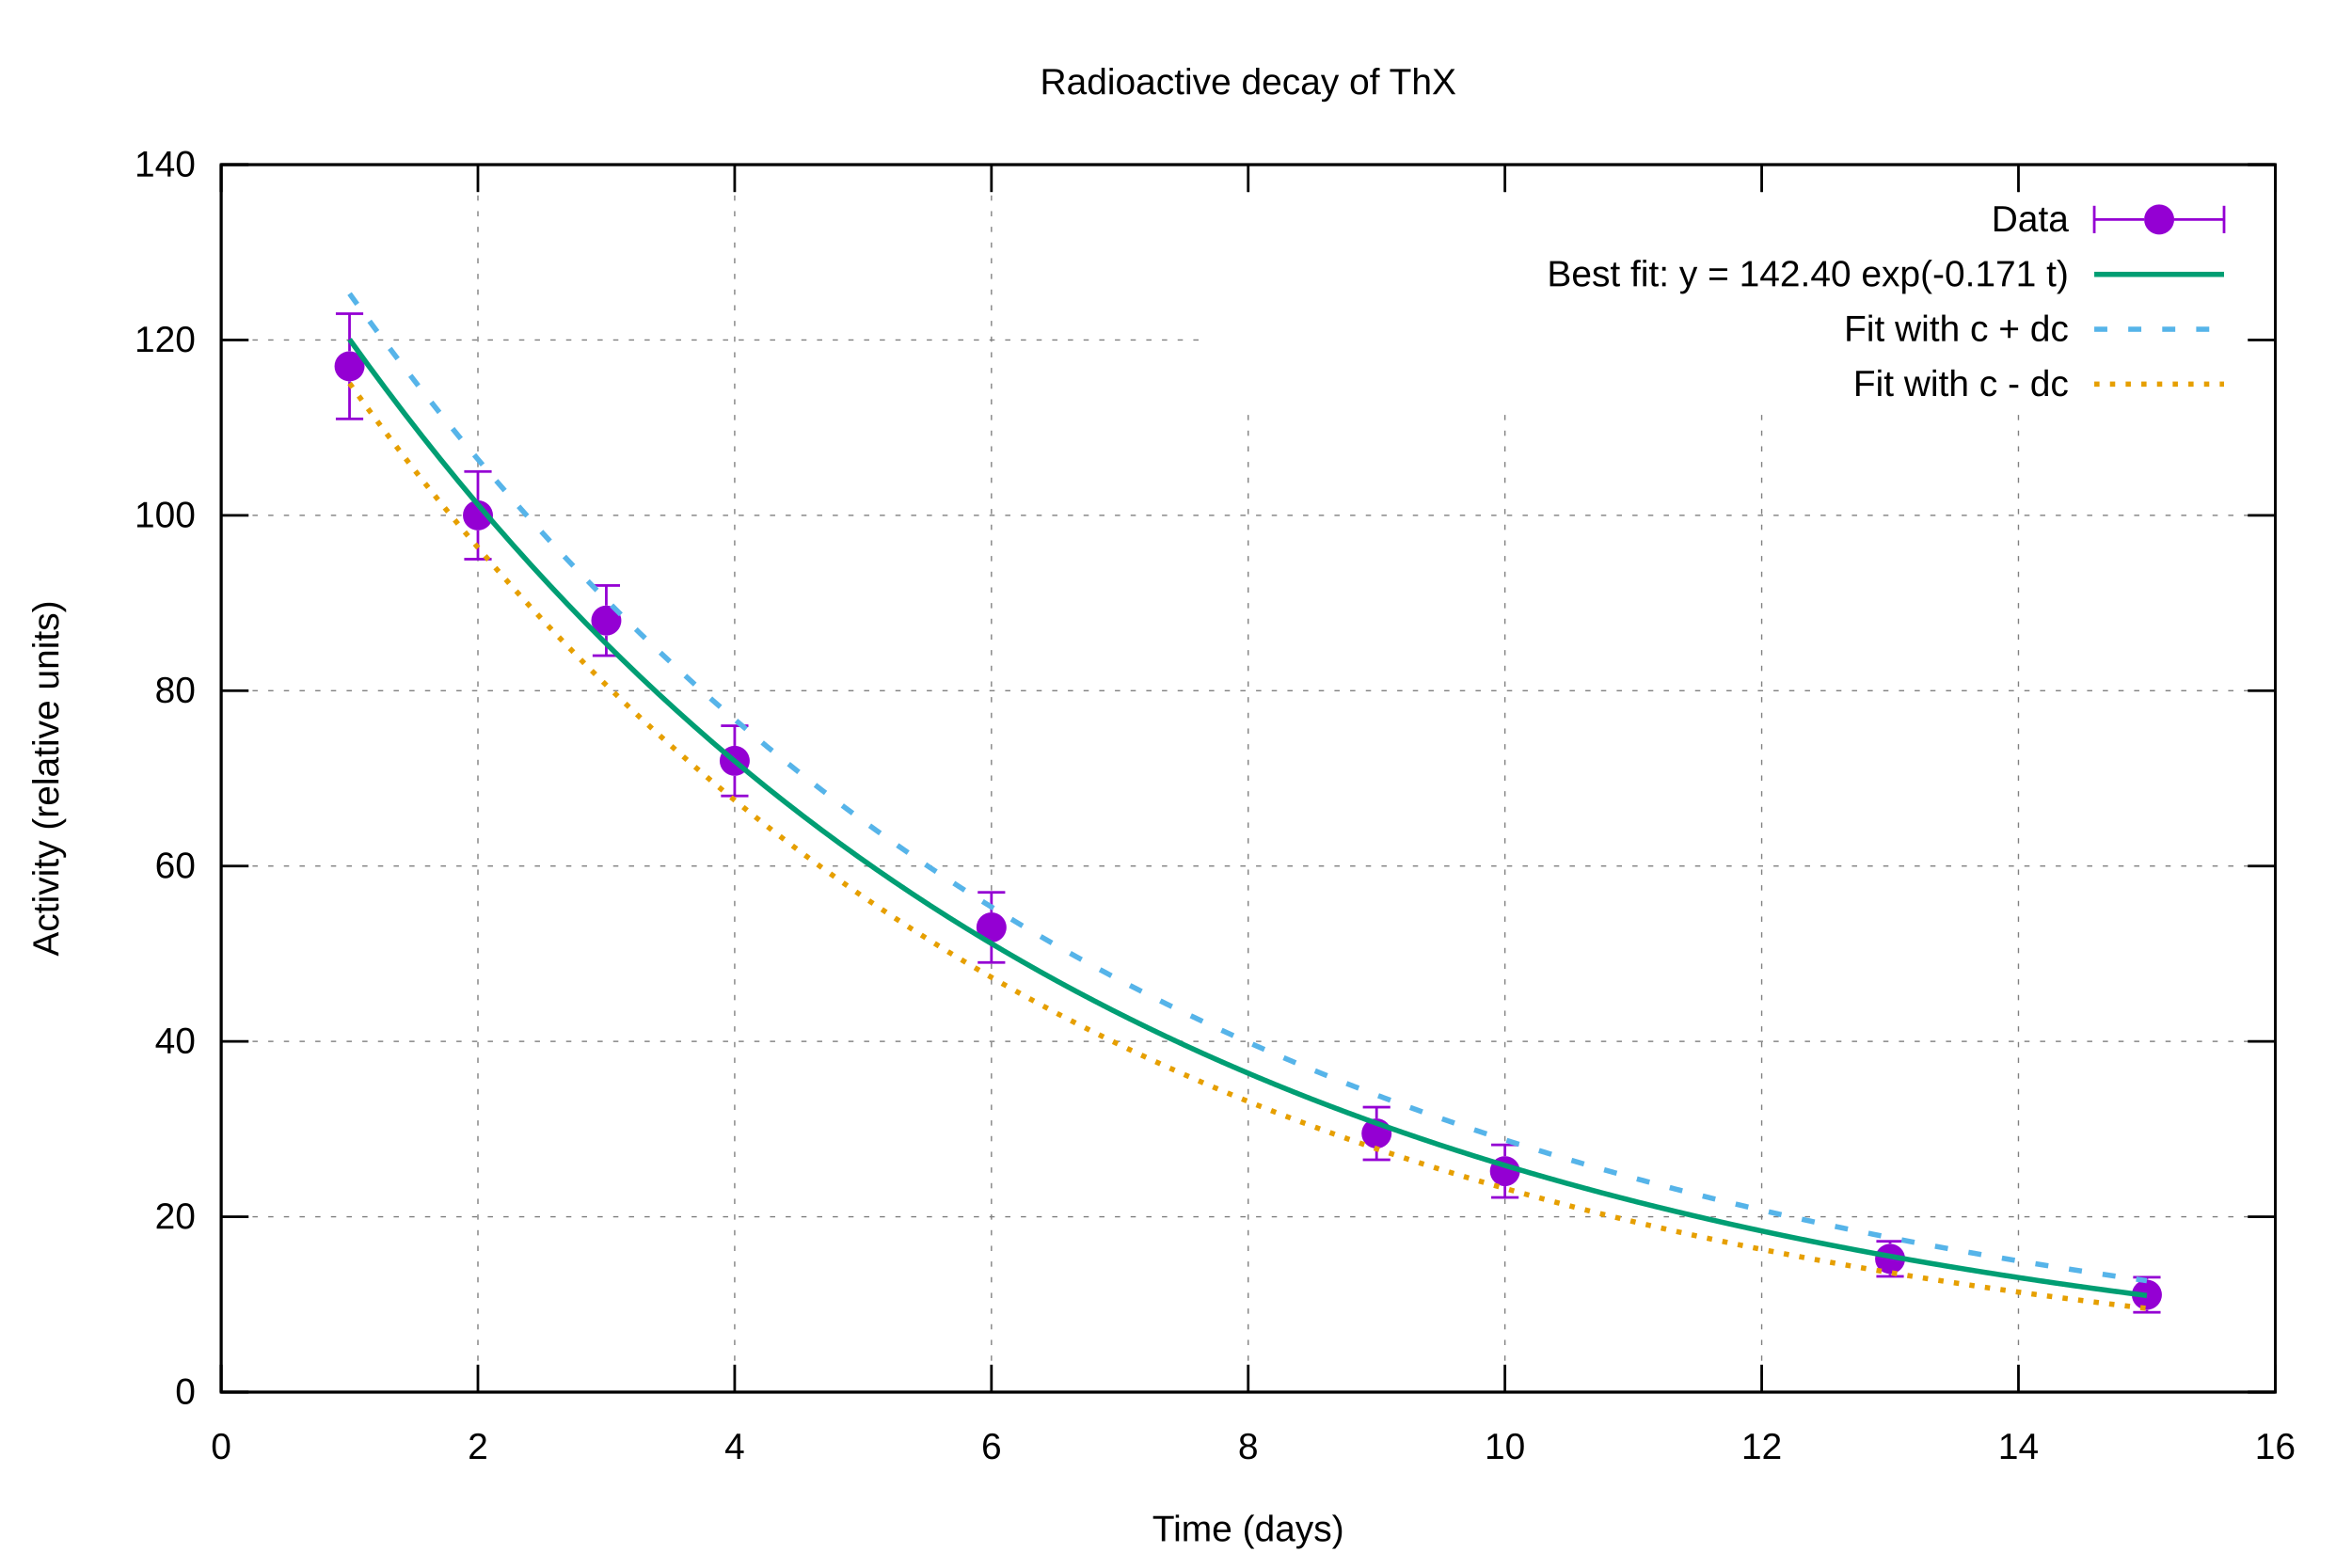
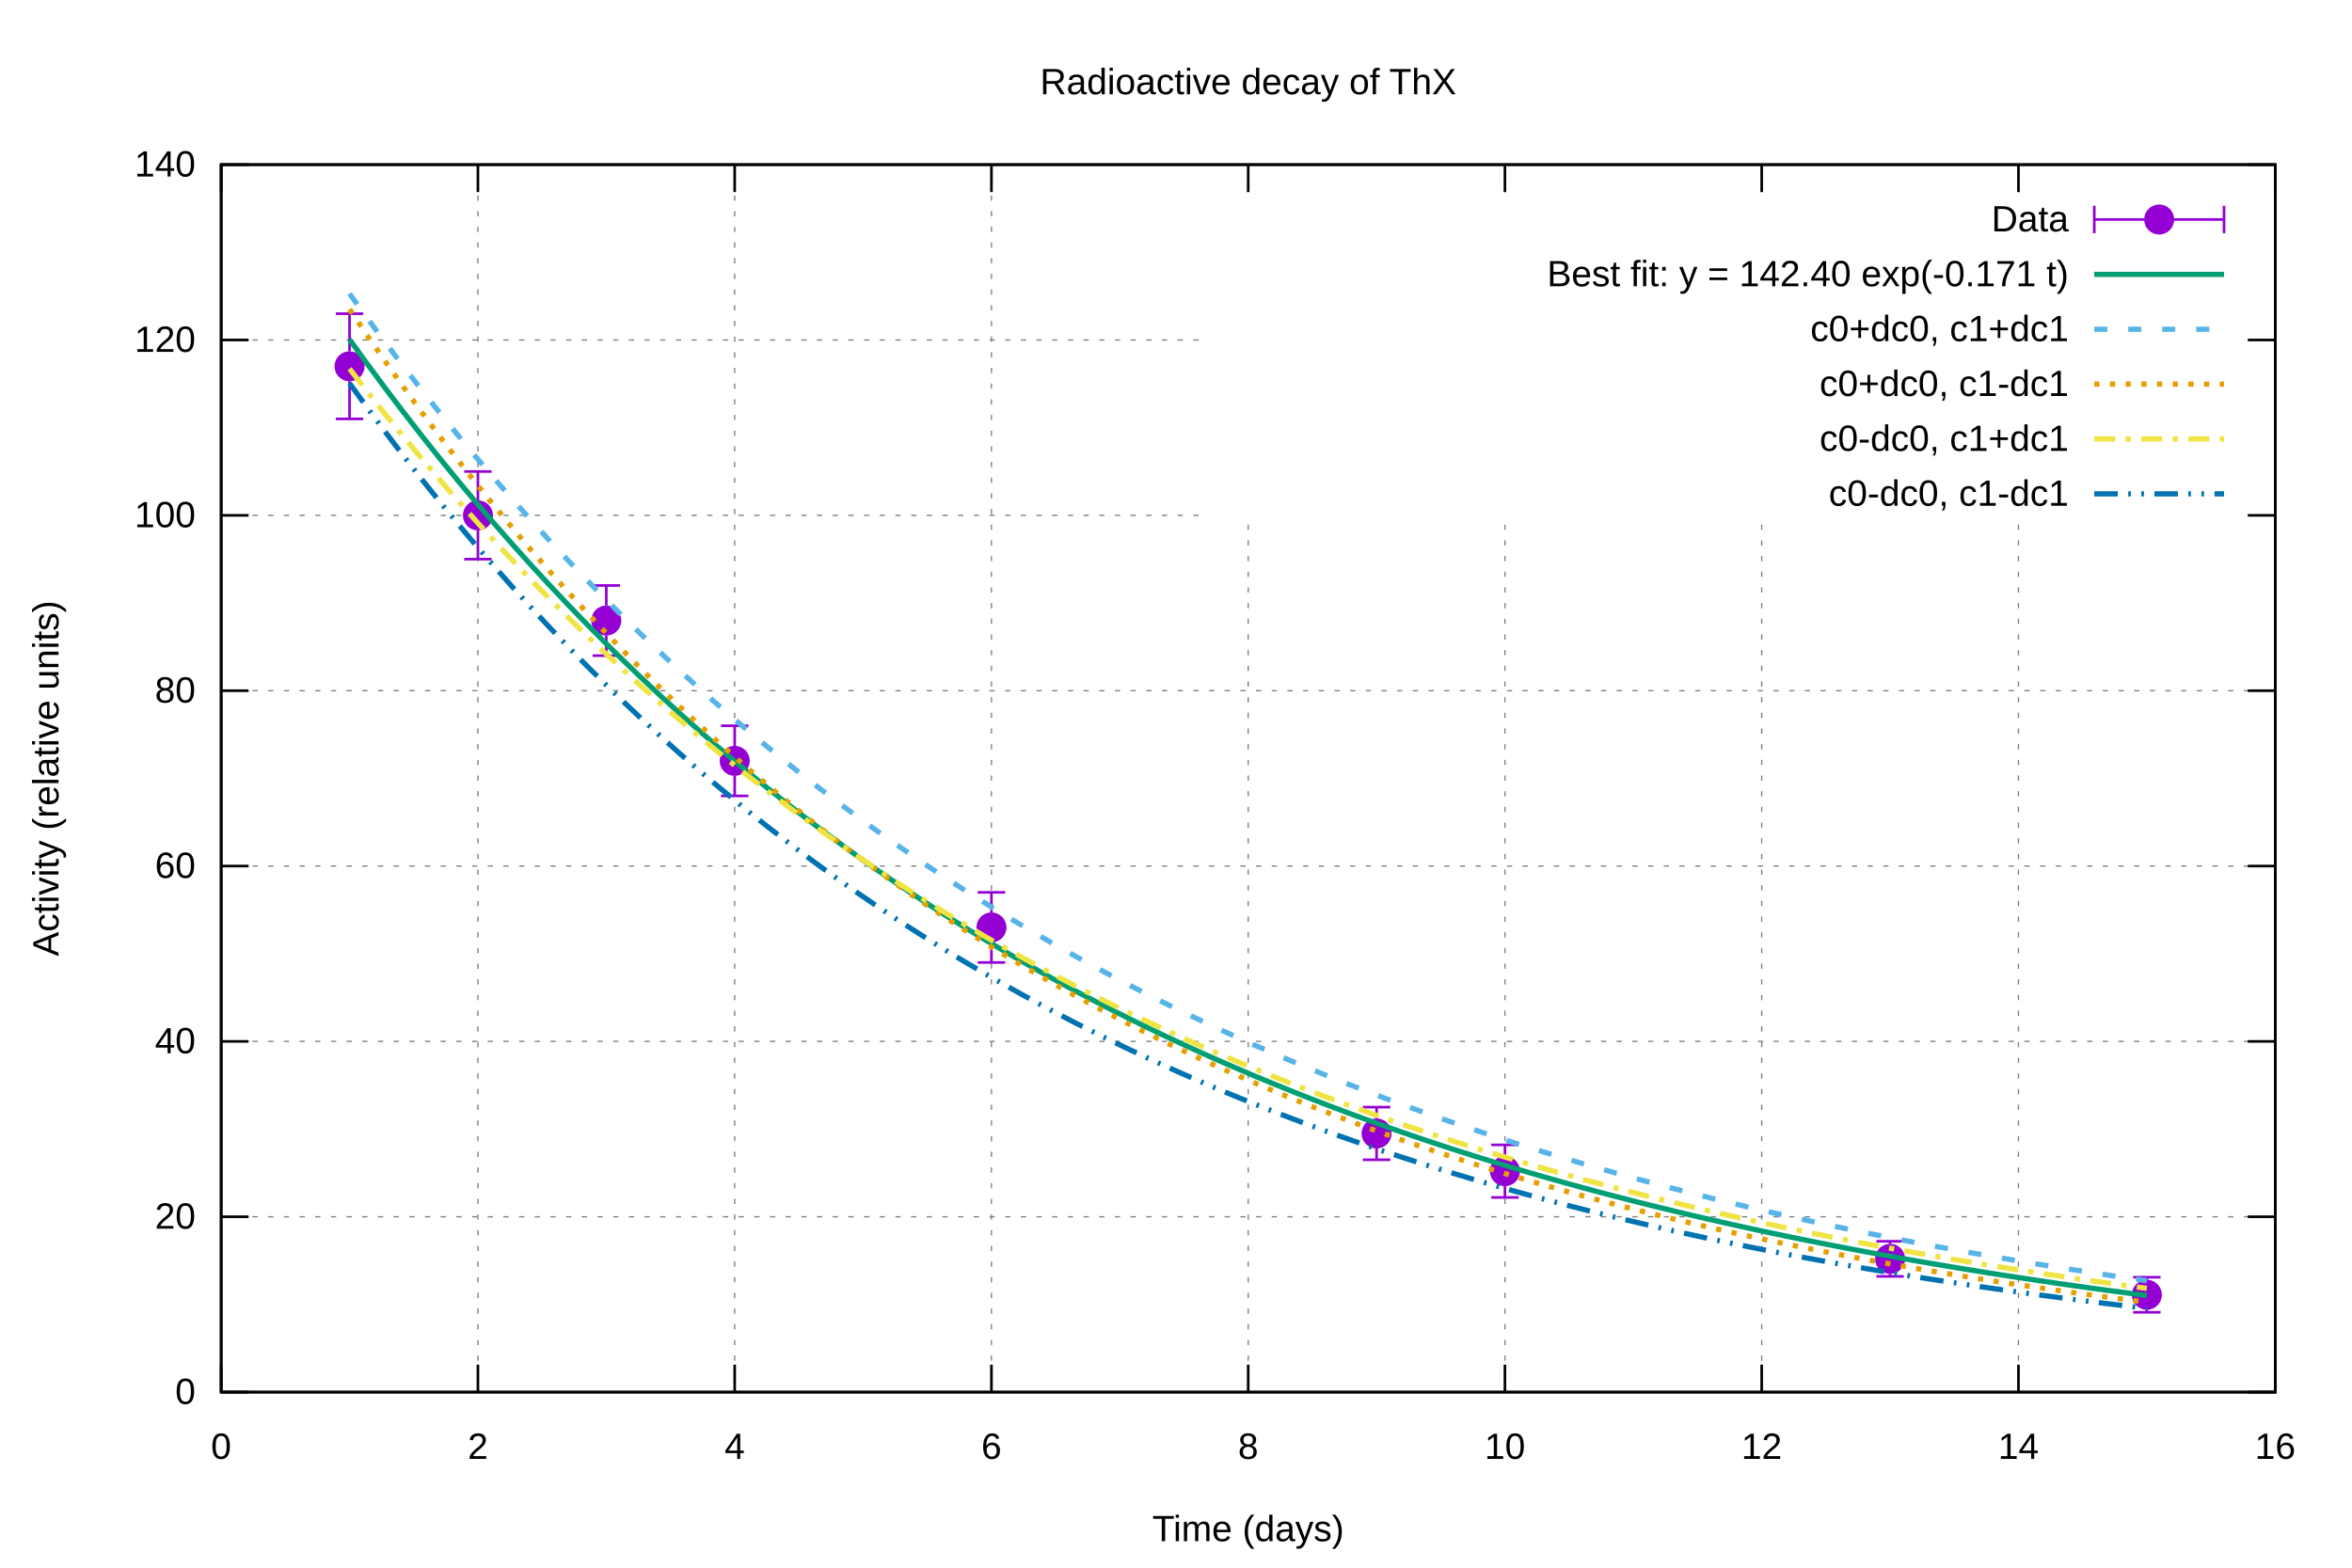
<svg xmlns="http://www.w3.org/2000/svg" xmlns:xlink="http://www.w3.org/1999/xlink" viewBox="0 0 900 600">
  <g id="gnuplot_canvas">
    <rect x="0" y="0" width="900" height="600" fill="none" />
    <defs>
      <circle id="gpDot" r="0.5" stroke-width="0.5" stroke="currentColor" />
      <path id="gpPt0" stroke-width="0.190" stroke="currentColor" d="M-1,0 h2 M0,-1 v2" />
      <path id="gpPt1" stroke-width="0.190" stroke="currentColor" d="M-1,-1 L1,1 M1,-1 L-1,1" />
      <path id="gpPt2" stroke-width="0.190" stroke="currentColor" d="M-1,0 L1,0 M0,-1 L0,1 M-1,-1 L1,1 M-1,1 L1,-1" />
      <rect id="gpPt3" stroke-width="0.190" stroke="currentColor" x="-1" y="-1" width="2" height="2" />
      <rect id="gpPt4" stroke-width="0.190" stroke="currentColor" fill="currentColor" x="-1" y="-1" width="2" height="2" />
      <circle id="gpPt5" stroke-width="0.190" stroke="currentColor" cx="0" cy="0" r="1" />
      <use xlink:href="#gpPt5" id="gpPt6" fill="currentColor" stroke="none" />
      <path id="gpPt7" stroke-width="0.190" stroke="currentColor" d="M0,-1.33 L-1.33,0.67 L1.33,0.67 z" />
      <use xlink:href="#gpPt7" id="gpPt8" fill="currentColor" stroke="none" />
      <use xlink:href="#gpPt7" id="gpPt9" stroke="currentColor" transform="rotate(180)" />
      <use xlink:href="#gpPt9" id="gpPt10" fill="currentColor" stroke="none" />
      <use xlink:href="#gpPt3" id="gpPt11" stroke="currentColor" transform="rotate(45)" />
      <use xlink:href="#gpPt11" id="gpPt12" fill="currentColor" stroke="none" />
      <path id="gpPt13" stroke-width="0.190" stroke="currentColor" d="M0,1.330 L1.265,0.411 L0.782,-1.067 L-0.782,-1.076 L-1.265,0.411 z" />
      <use xlink:href="#gpPt13" id="gpPt14" fill="currentColor" stroke="none" />
      <filter id="textbox" filterUnits="objectBoundingBox" x="0" y="0" height="1" width="1">
        <feFlood flood-color="white" flood-opacity="1" result="bgnd" />
        <feComposite in="SourceGraphic" in2="bgnd" operator="atop" />
      </filter>
      <filter id="greybox" filterUnits="objectBoundingBox" x="0" y="0" height="1" width="1">
        <feFlood flood-color="lightgrey" flood-opacity="1" result="grey" />
        <feComposite in="SourceGraphic" in2="grey" operator="atop" />
      </filter>
    </defs>
    <g fill="none" color="white" stroke="currentColor" stroke-width="1.00" stroke-linecap="butt" stroke-linejoin="miter">
</g>
    <g fill="none" color="black" stroke="currentColor" stroke-width="1.00" stroke-linecap="butt" stroke-linejoin="miter">
</g>
    <g fill="none" color="black" stroke="black" stroke-width="0.50" stroke-linecap="butt" stroke-linejoin="miter">
</g>
    <g fill="none" color="gray" stroke="currentColor" stroke-width="0.50" stroke-linecap="butt" stroke-linejoin="miter">
      <path stroke="gray" stroke-dasharray="2,4" class="gridline" d="M84.63,532.80 L870.62,532.80  " />
    </g>
    <g fill="none" color="gray" stroke="gray" stroke-width="1.00" stroke-linecap="butt" stroke-linejoin="miter">
</g>
    <g fill="none" color="black" stroke="currentColor" stroke-width="1.00" stroke-linecap="butt" stroke-linejoin="miter">
      <path stroke="black" d="M84.63,532.80 L95.13,532.80 M870.62,532.80 L860.12,532.80  " />
      <g transform="translate(74.84,537.35)" stroke="none" fill="black" font-family="Arial" font-size="14.00" text-anchor="end">
        <text>
          <tspan font-family="Arial"> 0</tspan>
        </text>
      </g>
    </g>
    <g fill="none" color="black" stroke="currentColor" stroke-width="1.00" stroke-linecap="butt" stroke-linejoin="miter">
</g>
    <g fill="none" color="black" stroke="black" stroke-width="0.50" stroke-linecap="butt" stroke-linejoin="miter">
</g>
    <g fill="none" color="gray" stroke="currentColor" stroke-width="0.50" stroke-linecap="butt" stroke-linejoin="miter">
      <path stroke="gray" stroke-dasharray="2,4" class="gridline" d="M84.63,465.69 L870.62,465.69  " />
    </g>
    <g fill="none" color="gray" stroke="gray" stroke-width="1.00" stroke-linecap="butt" stroke-linejoin="miter">
</g>
    <g fill="none" color="black" stroke="currentColor" stroke-width="1.00" stroke-linecap="butt" stroke-linejoin="miter">
      <path stroke="black" d="M84.63,465.69 L95.13,465.69 M870.62,465.69 L860.12,465.69  " />
      <g transform="translate(74.84,470.24)" stroke="none" fill="black" font-family="Arial" font-size="14.00" text-anchor="end">
        <text>
          <tspan font-family="Arial"> 20</tspan>
        </text>
      </g>
    </g>
    <g fill="none" color="black" stroke="currentColor" stroke-width="1.00" stroke-linecap="butt" stroke-linejoin="miter">
</g>
    <g fill="none" color="black" stroke="black" stroke-width="0.50" stroke-linecap="butt" stroke-linejoin="miter">
</g>
    <g fill="none" color="gray" stroke="currentColor" stroke-width="0.50" stroke-linecap="butt" stroke-linejoin="miter">
      <path stroke="gray" stroke-dasharray="2,4" class="gridline" d="M84.63,398.57 L870.62,398.57  " />
    </g>
    <g fill="none" color="gray" stroke="gray" stroke-width="1.00" stroke-linecap="butt" stroke-linejoin="miter">
</g>
    <g fill="none" color="black" stroke="currentColor" stroke-width="1.00" stroke-linecap="butt" stroke-linejoin="miter">
      <path stroke="black" d="M84.63,398.57 L95.13,398.57 M870.62,398.57 L860.12,398.57  " />
      <g transform="translate(74.84,403.12)" stroke="none" fill="black" font-family="Arial" font-size="14.00" text-anchor="end">
        <text>
          <tspan font-family="Arial"> 40</tspan>
        </text>
      </g>
    </g>
    <g fill="none" color="black" stroke="currentColor" stroke-width="1.00" stroke-linecap="butt" stroke-linejoin="miter">
</g>
    <g fill="none" color="black" stroke="black" stroke-width="0.50" stroke-linecap="butt" stroke-linejoin="miter">
</g>
    <g fill="none" color="gray" stroke="currentColor" stroke-width="0.50" stroke-linecap="butt" stroke-linejoin="miter">
      <path stroke="gray" stroke-dasharray="2,4" class="gridline" d="M84.63,331.46 L870.62,331.46  " />
    </g>
    <g fill="none" color="gray" stroke="gray" stroke-width="1.00" stroke-linecap="butt" stroke-linejoin="miter">
</g>
    <g fill="none" color="black" stroke="currentColor" stroke-width="1.00" stroke-linecap="butt" stroke-linejoin="miter">
      <path stroke="black" d="M84.63,331.46 L95.13,331.46 M870.62,331.46 L860.12,331.46  " />
      <g transform="translate(74.84,336.01)" stroke="none" fill="black" font-family="Arial" font-size="14.00" text-anchor="end">
        <text>
          <tspan font-family="Arial"> 60</tspan>
        </text>
      </g>
    </g>
    <g fill="none" color="black" stroke="currentColor" stroke-width="1.00" stroke-linecap="butt" stroke-linejoin="miter">
</g>
    <g fill="none" color="black" stroke="black" stroke-width="0.50" stroke-linecap="butt" stroke-linejoin="miter">
</g>
    <g fill="none" color="gray" stroke="currentColor" stroke-width="0.50" stroke-linecap="butt" stroke-linejoin="miter">
      <path stroke="gray" stroke-dasharray="2,4" class="gridline" d="M84.63,264.35 L870.62,264.35  " />
    </g>
    <g fill="none" color="gray" stroke="gray" stroke-width="1.00" stroke-linecap="butt" stroke-linejoin="miter">
</g>
    <g fill="none" color="black" stroke="currentColor" stroke-width="1.00" stroke-linecap="butt" stroke-linejoin="miter">
      <path stroke="black" d="M84.63,264.35 L95.13,264.35 M870.62,264.35 L860.12,264.35  " />
      <g transform="translate(74.84,268.90)" stroke="none" fill="black" font-family="Arial" font-size="14.00" text-anchor="end">
        <text>
          <tspan font-family="Arial"> 80</tspan>
        </text>
      </g>
    </g>
    <g fill="none" color="black" stroke="currentColor" stroke-width="1.00" stroke-linecap="butt" stroke-linejoin="miter">
</g>
    <g fill="none" color="black" stroke="black" stroke-width="0.50" stroke-linecap="butt" stroke-linejoin="miter">
</g>
    <g fill="none" color="gray" stroke="currentColor" stroke-width="0.50" stroke-linecap="butt" stroke-linejoin="miter">
-       <path stroke="gray" stroke-dasharray="2,4" class="gridline" d="M84.63,197.24 L870.62,197.24  " />
+       <path stroke="gray" stroke-dasharray="2,4" class="gridline" d="M84.63,197.24 L458.73,197.24 M860.83,197.24 L870.62,197.24  " />
    </g>
    <g fill="none" color="gray" stroke="gray" stroke-width="1.00" stroke-linecap="butt" stroke-linejoin="miter">
</g>
    <g fill="none" color="black" stroke="currentColor" stroke-width="1.00" stroke-linecap="butt" stroke-linejoin="miter">
      <path stroke="black" d="M84.63,197.24 L95.13,197.24 M870.62,197.24 L860.12,197.24  " />
      <g transform="translate(74.84,201.79)" stroke="none" fill="black" font-family="Arial" font-size="14.00" text-anchor="end">
        <text>
          <tspan font-family="Arial"> 100</tspan>
        </text>
      </g>
    </g>
    <g fill="none" color="black" stroke="currentColor" stroke-width="1.00" stroke-linecap="butt" stroke-linejoin="miter">
</g>
    <g fill="none" color="black" stroke="black" stroke-width="0.50" stroke-linecap="butt" stroke-linejoin="miter">
</g>
    <g fill="none" color="gray" stroke="currentColor" stroke-width="0.50" stroke-linecap="butt" stroke-linejoin="miter">
      <path stroke="gray" stroke-dasharray="2,4" class="gridline" d="M84.63,130.12 L458.73,130.12 M860.83,130.12 L870.62,130.12  " />
    </g>
    <g fill="none" color="gray" stroke="gray" stroke-width="1.00" stroke-linecap="butt" stroke-linejoin="miter">
</g>
    <g fill="none" color="black" stroke="currentColor" stroke-width="1.00" stroke-linecap="butt" stroke-linejoin="miter">
      <path stroke="black" d="M84.63,130.12 L95.13,130.12 M870.62,130.12 L860.12,130.12  " />
      <g transform="translate(74.84,134.67)" stroke="none" fill="black" font-family="Arial" font-size="14.00" text-anchor="end">
        <text>
          <tspan font-family="Arial"> 120</tspan>
        </text>
      </g>
    </g>
    <g fill="none" color="black" stroke="currentColor" stroke-width="1.00" stroke-linecap="butt" stroke-linejoin="miter">
</g>
    <g fill="none" color="black" stroke="black" stroke-width="0.50" stroke-linecap="butt" stroke-linejoin="miter">
</g>
    <g fill="none" color="gray" stroke="currentColor" stroke-width="0.50" stroke-linecap="butt" stroke-linejoin="miter">
      <path stroke="gray" stroke-dasharray="2,4" class="gridline" d="M84.63,63.01 L870.62,63.01  " />
    </g>
    <g fill="none" color="gray" stroke="gray" stroke-width="1.00" stroke-linecap="butt" stroke-linejoin="miter">
</g>
    <g fill="none" color="black" stroke="currentColor" stroke-width="1.00" stroke-linecap="butt" stroke-linejoin="miter">
      <path stroke="black" d="M84.63,63.01 L95.13,63.01 M870.62,63.01 L860.12,63.01  " />
      <g transform="translate(74.84,67.56)" stroke="none" fill="black" font-family="Arial" font-size="14.00" text-anchor="end">
        <text>
          <tspan font-family="Arial"> 140</tspan>
        </text>
      </g>
    </g>
    <g fill="none" color="black" stroke="currentColor" stroke-width="1.00" stroke-linecap="butt" stroke-linejoin="miter">
</g>
    <g fill="none" color="black" stroke="black" stroke-width="0.50" stroke-linecap="butt" stroke-linejoin="miter">
</g>
    <g fill="none" color="gray" stroke="currentColor" stroke-width="0.50" stroke-linecap="butt" stroke-linejoin="miter">
      <path stroke="gray" stroke-dasharray="2,4" class="gridline" d="M84.63,532.80 L84.63,63.01  " />
    </g>
    <g fill="none" color="gray" stroke="gray" stroke-width="1.00" stroke-linecap="butt" stroke-linejoin="miter">
</g>
    <g fill="none" color="black" stroke="currentColor" stroke-width="1.00" stroke-linecap="butt" stroke-linejoin="miter">
      <path stroke="black" d="M84.63,532.80 L84.63,522.30 M84.63,63.01 L84.63,73.51  " />
      <g transform="translate(84.63,558.35)" stroke="none" fill="black" font-family="Arial" font-size="14.00" text-anchor="middle">
        <text>
          <tspan font-family="Arial"> 0</tspan>
        </text>
      </g>
    </g>
    <g fill="none" color="black" stroke="currentColor" stroke-width="1.00" stroke-linecap="butt" stroke-linejoin="miter">
</g>
    <g fill="none" color="black" stroke="black" stroke-width="0.50" stroke-linecap="butt" stroke-linejoin="miter">
</g>
    <g fill="none" color="gray" stroke="currentColor" stroke-width="0.50" stroke-linecap="butt" stroke-linejoin="miter">
      <path stroke="gray" stroke-dasharray="2,4" class="gridline" d="M182.88,532.80 L182.88,63.01  " />
    </g>
    <g fill="none" color="gray" stroke="gray" stroke-width="1.00" stroke-linecap="butt" stroke-linejoin="miter">
</g>
    <g fill="none" color="black" stroke="currentColor" stroke-width="1.00" stroke-linecap="butt" stroke-linejoin="miter">
      <path stroke="black" d="M182.88,532.80 L182.88,522.30 M182.88,63.01 L182.88,73.51  " />
      <g transform="translate(182.88,558.35)" stroke="none" fill="black" font-family="Arial" font-size="14.00" text-anchor="middle">
        <text>
          <tspan font-family="Arial"> 2</tspan>
        </text>
      </g>
    </g>
    <g fill="none" color="black" stroke="currentColor" stroke-width="1.00" stroke-linecap="butt" stroke-linejoin="miter">
</g>
    <g fill="none" color="black" stroke="black" stroke-width="0.50" stroke-linecap="butt" stroke-linejoin="miter">
</g>
    <g fill="none" color="gray" stroke="currentColor" stroke-width="0.50" stroke-linecap="butt" stroke-linejoin="miter">
      <path stroke="gray" stroke-dasharray="2,4" class="gridline" d="M281.13,532.80 L281.13,63.01  " />
    </g>
    <g fill="none" color="gray" stroke="gray" stroke-width="1.00" stroke-linecap="butt" stroke-linejoin="miter">
</g>
    <g fill="none" color="black" stroke="currentColor" stroke-width="1.00" stroke-linecap="butt" stroke-linejoin="miter">
      <path stroke="black" d="M281.13,532.80 L281.13,522.30 M281.13,63.01 L281.13,73.51  " />
      <g transform="translate(281.13,558.35)" stroke="none" fill="black" font-family="Arial" font-size="14.00" text-anchor="middle">
        <text>
          <tspan font-family="Arial"> 4</tspan>
        </text>
      </g>
    </g>
    <g fill="none" color="black" stroke="currentColor" stroke-width="1.00" stroke-linecap="butt" stroke-linejoin="miter">
</g>
    <g fill="none" color="black" stroke="black" stroke-width="0.50" stroke-linecap="butt" stroke-linejoin="miter">
</g>
    <g fill="none" color="gray" stroke="currentColor" stroke-width="0.50" stroke-linecap="butt" stroke-linejoin="miter">
      <path stroke="gray" stroke-dasharray="2,4" class="gridline" d="M379.38,532.80 L379.38,63.01  " />
    </g>
    <g fill="none" color="gray" stroke="gray" stroke-width="1.00" stroke-linecap="butt" stroke-linejoin="miter">
</g>
    <g fill="none" color="black" stroke="currentColor" stroke-width="1.00" stroke-linecap="butt" stroke-linejoin="miter">
      <path stroke="black" d="M379.38,532.80 L379.38,522.30 M379.38,63.01 L379.38,73.51  " />
      <g transform="translate(379.38,558.35)" stroke="none" fill="black" font-family="Arial" font-size="14.00" text-anchor="middle">
        <text>
          <tspan font-family="Arial"> 6</tspan>
        </text>
      </g>
    </g>
    <g fill="none" color="black" stroke="currentColor" stroke-width="1.00" stroke-linecap="butt" stroke-linejoin="miter">
</g>
    <g fill="none" color="black" stroke="black" stroke-width="0.50" stroke-linecap="butt" stroke-linejoin="miter">
</g>
    <g fill="none" color="gray" stroke="currentColor" stroke-width="0.50" stroke-linecap="butt" stroke-linejoin="miter">
-       <path stroke="gray" stroke-dasharray="2,4" class="gridline" d="M477.63,532.80 L477.63,157.51 M477.63,73.51 L477.63,63.01  " />
+       <path stroke="gray" stroke-dasharray="2,4" class="gridline" d="M477.63,532.80 L477.63,199.51 M477.63,73.51 L477.63,63.01  " />
    </g>
    <g fill="none" color="gray" stroke="gray" stroke-width="1.00" stroke-linecap="butt" stroke-linejoin="miter">
</g>
    <g fill="none" color="black" stroke="currentColor" stroke-width="1.00" stroke-linecap="butt" stroke-linejoin="miter">
      <path stroke="black" d="M477.63,532.80 L477.63,522.30 M477.63,63.01 L477.63,73.51  " />
      <g transform="translate(477.63,558.35)" stroke="none" fill="black" font-family="Arial" font-size="14.00" text-anchor="middle">
        <text>
          <tspan font-family="Arial"> 8</tspan>
        </text>
      </g>
    </g>
    <g fill="none" color="black" stroke="currentColor" stroke-width="1.00" stroke-linecap="butt" stroke-linejoin="miter">
</g>
    <g fill="none" color="black" stroke="black" stroke-width="0.50" stroke-linecap="butt" stroke-linejoin="miter">
</g>
    <g fill="none" color="gray" stroke="currentColor" stroke-width="0.50" stroke-linecap="butt" stroke-linejoin="miter">
-       <path stroke="gray" stroke-dasharray="2,4" class="gridline" d="M575.87,532.80 L575.87,157.51 M575.87,73.51 L575.87,63.01  " />
+       <path stroke="gray" stroke-dasharray="2,4" class="gridline" d="M575.87,532.80 L575.87,199.51 M575.87,73.51 L575.87,63.01  " />
    </g>
    <g fill="none" color="gray" stroke="gray" stroke-width="1.00" stroke-linecap="butt" stroke-linejoin="miter">
</g>
    <g fill="none" color="black" stroke="currentColor" stroke-width="1.00" stroke-linecap="butt" stroke-linejoin="miter">
      <path stroke="black" d="M575.87,532.80 L575.87,522.30 M575.87,63.01 L575.87,73.51  " />
      <g transform="translate(575.87,558.35)" stroke="none" fill="black" font-family="Arial" font-size="14.00" text-anchor="middle">
        <text>
          <tspan font-family="Arial"> 10</tspan>
        </text>
      </g>
    </g>
    <g fill="none" color="black" stroke="currentColor" stroke-width="1.00" stroke-linecap="butt" stroke-linejoin="miter">
</g>
    <g fill="none" color="black" stroke="black" stroke-width="0.50" stroke-linecap="butt" stroke-linejoin="miter">
</g>
    <g fill="none" color="gray" stroke="currentColor" stroke-width="0.50" stroke-linecap="butt" stroke-linejoin="miter">
-       <path stroke="gray" stroke-dasharray="2,4" class="gridline" d="M674.12,532.80 L674.12,157.51 M674.12,73.51 L674.12,63.01  " />
+       <path stroke="gray" stroke-dasharray="2,4" class="gridline" d="M674.12,532.80 L674.12,199.51 M674.12,73.51 L674.12,63.01  " />
    </g>
    <g fill="none" color="gray" stroke="gray" stroke-width="1.00" stroke-linecap="butt" stroke-linejoin="miter">
</g>
    <g fill="none" color="black" stroke="currentColor" stroke-width="1.00" stroke-linecap="butt" stroke-linejoin="miter">
      <path stroke="black" d="M674.12,532.80 L674.12,522.30 M674.12,63.01 L674.12,73.51  " />
      <g transform="translate(674.12,558.35)" stroke="none" fill="black" font-family="Arial" font-size="14.00" text-anchor="middle">
        <text>
          <tspan font-family="Arial"> 12</tspan>
        </text>
      </g>
    </g>
    <g fill="none" color="black" stroke="currentColor" stroke-width="1.00" stroke-linecap="butt" stroke-linejoin="miter">
</g>
    <g fill="none" color="black" stroke="black" stroke-width="0.50" stroke-linecap="butt" stroke-linejoin="miter">
</g>
    <g fill="none" color="gray" stroke="currentColor" stroke-width="0.50" stroke-linecap="butt" stroke-linejoin="miter">
-       <path stroke="gray" stroke-dasharray="2,4" class="gridline" d="M772.37,532.80 L772.37,157.51 M772.37,73.51 L772.37,63.01  " />
+       <path stroke="gray" stroke-dasharray="2,4" class="gridline" d="M772.37,532.80 L772.37,199.51 M772.37,73.51 L772.37,63.01  " />
    </g>
    <g fill="none" color="gray" stroke="gray" stroke-width="1.00" stroke-linecap="butt" stroke-linejoin="miter">
</g>
    <g fill="none" color="black" stroke="currentColor" stroke-width="1.00" stroke-linecap="butt" stroke-linejoin="miter">
      <path stroke="black" d="M772.37,532.80 L772.37,522.30 M772.37,63.01 L772.37,73.51  " />
      <g transform="translate(772.37,558.35)" stroke="none" fill="black" font-family="Arial" font-size="14.00" text-anchor="middle">
        <text>
          <tspan font-family="Arial"> 14</tspan>
        </text>
      </g>
    </g>
    <g fill="none" color="black" stroke="currentColor" stroke-width="1.00" stroke-linecap="butt" stroke-linejoin="miter">
</g>
    <g fill="none" color="black" stroke="black" stroke-width="0.50" stroke-linecap="butt" stroke-linejoin="miter">
</g>
    <g fill="none" color="gray" stroke="currentColor" stroke-width="0.50" stroke-linecap="butt" stroke-linejoin="miter">
      <path stroke="gray" stroke-dasharray="2,4" class="gridline" d="M870.62,532.80 L870.62,63.01  " />
    </g>
    <g fill="none" color="gray" stroke="gray" stroke-width="1.00" stroke-linecap="butt" stroke-linejoin="miter">
</g>
    <g fill="none" color="black" stroke="currentColor" stroke-width="1.00" stroke-linecap="butt" stroke-linejoin="miter">
      <path stroke="black" d="M870.62,532.80 L870.62,522.30 M870.62,63.01 L870.62,73.51  " />
      <g transform="translate(870.62,558.35)" stroke="none" fill="black" font-family="Arial" font-size="14.00" text-anchor="middle">
        <text>
          <tspan font-family="Arial"> 16</tspan>
        </text>
      </g>
    </g>
    <g fill="none" color="black" stroke="currentColor" stroke-width="1.00" stroke-linecap="butt" stroke-linejoin="miter">
</g>
    <g fill="none" color="black" stroke="currentColor" stroke-width="1.00" stroke-linecap="butt" stroke-linejoin="miter">
      <path stroke="black" d="M84.63,63.01 L84.63,532.80 L870.62,532.80 L870.62,63.01 L84.63,63.01 Z  " />
    </g>
    <g fill="none" color="black" stroke="currentColor" stroke-width="1.00" stroke-linecap="butt" stroke-linejoin="miter">
</g>
    <g id="gnuplot_plot_1">
      <g fill="none" color="black" stroke="currentColor" stroke-width="1.00" stroke-linecap="butt" stroke-linejoin="miter">
        <g transform="translate(791.59,88.56)" stroke="none" fill="black" font-family="Arial" font-size="14.00" text-anchor="end">
          <text>
            <tspan font-family="Arial">Data</tspan>
          </text>
        </g>
      </g>
      <g fill="none" color="black" stroke="currentColor" stroke-width="1.00" stroke-linecap="butt" stroke-linejoin="miter">
        <path stroke="rgb(148,   0, 211)" d="M801.38,84.01 L851.04,84.01 M801.38,78.76 L801.38,89.26 M851.04,78.76 L851.04,89.26 M133.75,160.32 L133.75,120.06   M128.50,160.32 L139.00,160.32 M128.50,120.06 L139.00,120.06 M182.88,214.01 L182.88,180.46 M177.63,214.01 L188.13,214.01   M177.63,180.46 L188.13,180.46 M232.00,250.93 L232.00,224.08 M226.75,250.93 L237.25,250.93 M226.75,224.08 L237.25,224.08   M281.13,304.62 L281.13,277.77 M275.88,304.62 L286.38,304.62 M275.88,277.77 L286.38,277.77 M379.38,368.37 L379.38,341.53   M374.13,368.37 L384.63,368.37 M374.13,341.53 L384.63,341.53 M526.75,443.88 L526.75,423.74 M521.50,443.88 L532.00,443.88   M521.50,423.74 L532.00,423.74 M575.87,458.30 L575.87,438.17 M570.62,458.30 L581.12,458.30 M570.62,438.17 L581.12,438.17   M723.25,488.51 L723.25,475.08 M718.00,488.51 L728.50,488.51 M718.00,475.08 L728.50,475.08 M821.50,502.26 L821.50,488.84   M816.25,502.26 L826.75,502.26 M816.25,488.84 L826.75,488.84  " />
      </g>
      <g fill="none" color="black" stroke="currentColor" stroke-width="1.00" stroke-linecap="butt" stroke-linejoin="miter">
        <use xlink:href="#gpPt6" transform="translate(133.75,140.19) scale(5.25)" color="white" />
      </g>
      <g fill="none" color="black" stroke="currentColor" stroke-width="1.00" stroke-linecap="butt" stroke-linejoin="miter">
        <use xlink:href="#gpPt6" transform="translate(133.75,140.19) scale(5.25)" color="rgb(148,   0, 211)" />
        <use xlink:href="#gpPt6" transform="translate(182.88,197.24) scale(5.25)" color="white" />
      </g>
      <g fill="none" color="black" stroke="currentColor" stroke-width="1.00" stroke-linecap="butt" stroke-linejoin="miter">
        <use xlink:href="#gpPt6" transform="translate(182.88,197.24) scale(5.25)" color="rgb(148,   0, 211)" />
        <use xlink:href="#gpPt6" transform="translate(232.00,237.50) scale(5.25)" color="white" />
      </g>
      <g fill="none" color="black" stroke="currentColor" stroke-width="1.00" stroke-linecap="butt" stroke-linejoin="miter">
        <use xlink:href="#gpPt6" transform="translate(232.00,237.50) scale(5.25)" color="rgb(148,   0, 211)" />
        <use xlink:href="#gpPt6" transform="translate(281.13,291.19) scale(5.25)" color="white" />
      </g>
      <g fill="none" color="black" stroke="currentColor" stroke-width="1.00" stroke-linecap="butt" stroke-linejoin="miter">
        <use xlink:href="#gpPt6" transform="translate(281.13,291.19) scale(5.25)" color="rgb(148,   0, 211)" />
        <use xlink:href="#gpPt6" transform="translate(379.38,354.95) scale(5.25)" color="white" />
      </g>
      <g fill="none" color="black" stroke="currentColor" stroke-width="1.00" stroke-linecap="butt" stroke-linejoin="miter">
        <use xlink:href="#gpPt6" transform="translate(379.38,354.95) scale(5.25)" color="rgb(148,   0, 211)" />
        <use xlink:href="#gpPt6" transform="translate(526.75,433.81) scale(5.25)" color="white" />
      </g>
      <g fill="none" color="black" stroke="currentColor" stroke-width="1.00" stroke-linecap="butt" stroke-linejoin="miter">
        <use xlink:href="#gpPt6" transform="translate(526.75,433.81) scale(5.25)" color="rgb(148,   0, 211)" />
        <use xlink:href="#gpPt6" transform="translate(575.87,448.24) scale(5.25)" color="white" />
      </g>
      <g fill="none" color="black" stroke="currentColor" stroke-width="1.00" stroke-linecap="butt" stroke-linejoin="miter">
        <use xlink:href="#gpPt6" transform="translate(575.87,448.24) scale(5.25)" color="rgb(148,   0, 211)" />
        <use xlink:href="#gpPt6" transform="translate(723.25,481.79) scale(5.25)" color="white" />
      </g>
      <g fill="none" color="black" stroke="currentColor" stroke-width="1.00" stroke-linecap="butt" stroke-linejoin="miter">
        <use xlink:href="#gpPt6" transform="translate(723.25,481.79) scale(5.25)" color="rgb(148,   0, 211)" />
        <use xlink:href="#gpPt6" transform="translate(821.50,495.55) scale(5.25)" color="white" />
      </g>
      <g fill="none" color="black" stroke="currentColor" stroke-width="1.00" stroke-linecap="butt" stroke-linejoin="miter">
        <use xlink:href="#gpPt6" transform="translate(821.50,495.55) scale(5.25)" color="rgb(148,   0, 211)" />
        <use xlink:href="#gpPt6" transform="translate(826.21,84.01) scale(5.25)" color="white" />
      </g>
      <g fill="none" color="black" stroke="currentColor" stroke-width="1.00" stroke-linecap="butt" stroke-linejoin="miter">
        <use xlink:href="#gpPt6" transform="translate(826.21,84.01) scale(5.25)" color="rgb(148,   0, 211)" />
      </g>
    </g>
    <g id="gnuplot_plot_2">
      <g fill="none" color="white" stroke="rgb(148,   0, 211)" stroke-width="2.00" stroke-linecap="butt" stroke-linejoin="miter">
</g>
      <g fill="none" color="black" stroke="currentColor" stroke-width="2.00" stroke-linecap="butt" stroke-linejoin="miter">
        <g transform="translate(791.59,109.56)" stroke="none" fill="black" font-family="Arial" font-size="14.00" text-anchor="end">
          <text>
            <tspan font-family="Arial">Best fit: y = 142.40 exp(-0.171 t)</tspan>
          </text>
        </g>
      </g>
      <g fill="none" color="black" stroke="currentColor" stroke-width="2.00" stroke-linecap="butt" stroke-linejoin="miter">
        <path stroke="rgb(  0, 158, 115)" d="M801.38,105.01 L851.04,105.01 M133.75,129.90 L140.70,139.51 L147.65,148.88 L154.60,158.04 L161.54,166.97 L168.49,175.69   L175.44,184.21 L182.38,192.52 L189.33,200.63 L196.28,208.55 L203.22,216.28 L210.17,223.82 L217.12,231.19 L224.06,238.38   L231.01,245.40 L237.96,252.25 L244.90,258.94 L251.85,265.47 L258.80,271.84 L265.75,278.06 L272.69,284.14 L279.64,290.06   L286.59,295.85 L293.53,301.50 L300.48,307.01 L307.43,312.40 L314.37,317.65 L321.32,322.78 L328.27,327.79 L335.21,332.67   L342.16,337.44 L349.11,342.10 L356.05,346.65 L363.00,351.09 L369.95,355.42 L376.90,359.65 L383.84,363.77 L390.79,367.80   L397.74,371.74 L404.68,375.58 L411.63,379.33 L418.58,382.98 L425.52,386.56 L432.47,390.04 L439.42,393.45 L446.36,396.77   L453.31,400.01 L460.26,403.18 L467.20,406.27 L474.15,409.28 L481.10,412.23 L488.05,415.10 L494.99,417.91 L501.94,420.65   L508.89,423.32 L515.83,425.93 L522.78,428.48 L529.73,430.97 L536.67,433.39 L543.62,435.76 L550.57,438.08 L557.51,440.33   L564.46,442.54 L571.41,444.69 L578.35,446.79 L585.30,448.84 L592.25,450.84 L599.20,452.80 L606.14,454.70 L613.09,456.57   L620.04,458.38 L626.98,460.16 L633.93,461.89 L640.88,463.58 L647.82,465.23 L654.77,466.84 L661.72,468.41 L668.66,469.95   L675.61,471.45 L682.56,472.91 L689.50,474.34 L696.45,475.73 L703.40,477.09 L710.35,478.42 L717.29,479.72 L724.24,480.98   L731.19,482.22 L738.13,483.42 L745.08,484.60 L752.03,485.75 L758.97,486.87 L765.92,487.97 L772.87,489.03 L779.81,490.08   L786.76,491.10 L793.71,492.09 L800.65,493.06 L807.60,494.01 L814.55,494.93 L821.50,495.84  " />
      </g>
    </g>
    <g id="gnuplot_plot_3">
      <g fill="none" color="black" stroke="currentColor" stroke-width="2.00" stroke-linecap="butt" stroke-linejoin="miter">
        <g transform="translate(791.59,130.56)" stroke="none" fill="black" font-family="Arial" font-size="14.00" text-anchor="end">
          <text>
-             <tspan font-family="Arial">Fit with c + dc</tspan>
+             <tspan font-family="Arial">c0+dc0, c1+dc1</tspan>
          </text>
        </g>
      </g>
      <g fill="none" color="black" stroke="currentColor" stroke-width="2.00" stroke-linecap="butt" stroke-linejoin="miter">
        <path stroke="rgb( 86, 180, 233)" stroke-dasharray=" 5,8" d="M801.38,126.01 L851.04,126.01 M133.75,112.39 L140.70,121.99 L147.65,131.38 L154.60,140.55 L161.54,149.52 L168.49,158.28   L175.44,166.83 L182.38,175.20 L189.33,183.37 L196.28,191.35 L203.22,199.16 L210.17,206.78 L217.12,214.23 L224.06,221.51   L231.01,228.62 L237.96,235.58 L244.90,242.37 L251.85,249.00 L258.80,255.49 L265.75,261.83 L272.69,268.02 L279.64,274.07   L286.59,279.98 L293.53,285.76 L300.48,291.40 L307.43,296.92 L314.37,302.31 L321.32,307.58 L328.27,312.72 L335.21,317.75   L342.16,322.67 L349.11,327.47 L356.05,332.16 L363.00,336.75 L369.95,341.23 L376.90,345.60 L383.84,349.88 L390.79,354.06   L397.74,358.15 L404.68,362.14 L411.63,366.04 L418.58,369.85 L425.52,373.57 L432.47,377.21 L439.42,380.77 L446.36,384.24   L453.31,387.63 L460.26,390.95 L467.20,394.19 L474.15,397.36 L481.10,400.46 L488.05,403.48 L494.99,406.43 L501.94,409.32   L508.89,412.14 L515.83,414.90 L522.78,417.60 L529.73,420.23 L536.67,422.80 L543.62,425.31 L550.57,427.77 L557.51,430.17   L564.46,432.52 L571.41,434.81 L578.35,437.05 L585.30,439.23 L592.25,441.37 L599.20,443.46 L606.14,445.50 L613.09,447.50   L620.04,449.45 L626.98,451.35 L633.93,453.21 L640.88,455.03 L647.82,456.81 L654.77,458.55 L661.72,460.24 L668.66,461.90   L675.61,463.52 L682.56,465.10 L689.50,466.65 L696.45,468.16 L703.40,469.64 L710.35,471.08 L717.29,472.49 L724.24,473.87   L731.19,475.22 L738.13,476.53 L745.08,477.82 L752.03,479.08 L758.97,480.30 L765.92,481.50 L772.87,482.68 L779.81,483.82   L786.76,484.94 L793.71,486.03 L800.65,487.10 L807.60,488.15 L814.55,489.17 L821.50,490.16  " />
      </g>
    </g>
    <g id="gnuplot_plot_4">
      <g fill="none" color="black" stroke="currentColor" stroke-width="2.00" stroke-linecap="butt" stroke-linejoin="miter">
        <g transform="translate(791.59,151.56)" stroke="none" fill="black" font-family="Arial" font-size="14.00" text-anchor="end">
          <text>
-             <tspan font-family="Arial">Fit with c - dc</tspan>
-           </text>
-         </g>
-       </g>
-       <g fill="none" color="black" stroke="currentColor" stroke-width="2.00" stroke-linecap="butt" stroke-linejoin="miter">
-         <path stroke="rgb(230, 159,   0)" stroke-dasharray=" 2,4" d="M801.38,147.01 L851.04,147.01 M133.75,146.69 L140.70,156.28 L147.65,165.62 L154.60,174.74 L161.54,183.63 L168.49,192.30   L175.44,200.75 L182.38,209.00 L189.33,217.04 L196.28,224.88 L203.22,232.52 L210.17,239.98 L217.12,247.25 L224.06,254.34   L231.01,261.25 L237.96,267.99 L244.90,274.57 L251.85,280.98 L258.80,287.23 L265.75,293.33 L272.69,299.27 L279.64,305.07   L286.59,310.72 L293.53,316.24 L300.48,321.61 L307.43,326.86 L314.37,331.97 L321.32,336.96 L328.27,341.82 L335.21,346.56   L342.16,351.18 L349.11,355.69 L356.05,360.09 L363.00,364.38 L369.95,368.56 L376.90,372.64 L383.84,376.61 L390.79,380.49   L397.74,384.27 L404.68,387.96 L411.63,391.56 L418.58,395.06 L425.52,398.48 L432.47,401.82 L439.42,405.07 L446.36,408.24   L453.31,411.33 L460.26,414.35 L467.20,417.29 L474.15,420.16 L481.10,422.95 L488.05,425.68 L494.99,428.34 L501.94,430.93   L508.89,433.46 L515.83,435.93 L522.78,438.33 L529.73,440.68 L536.67,442.97 L543.62,445.20 L550.57,447.37 L557.51,449.49   L564.46,451.56 L571.41,453.58 L578.35,455.54 L585.30,457.46 L592.25,459.33 L599.20,461.16 L606.14,462.94 L613.09,464.67   L620.04,466.36 L626.98,468.01 L633.93,469.62 L640.88,471.19 L647.82,472.72 L654.77,474.21 L661.72,475.66 L668.66,477.08   L675.61,478.47 L682.56,479.82 L689.50,481.13 L696.45,482.41 L703.40,483.66 L710.35,484.88 L717.29,486.07 L724.24,487.23   L731.19,488.37 L738.13,489.47 L745.08,490.54 L752.03,491.59 L758.97,492.62 L765.92,493.61 L772.87,494.59 L779.81,495.54   L786.76,496.46 L793.71,497.36 L800.65,498.24 L807.60,499.10 L814.55,499.94 L821.50,500.75  " />
+             <tspan font-family="Arial">c0+dc0, c1-dc1</tspan>
+           </text>
+         </g>
+       </g>
+       <g fill="none" color="black" stroke="currentColor" stroke-width="2.00" stroke-linecap="butt" stroke-linejoin="miter">
+         <path stroke="rgb(230, 159,   0)" stroke-dasharray=" 2,4" d="M801.38,147.01 L851.04,147.01 M133.75,118.36 L140.70,128.65 L147.65,138.68 L154.60,148.47 L161.54,158.01 L168.49,167.32   L175.44,176.39 L182.38,185.24 L189.33,193.87 L196.28,202.28 L203.22,210.49 L210.17,218.49 L217.12,226.29 L224.06,233.90   L231.01,241.32 L237.96,248.56 L244.90,255.62 L251.85,262.50 L258.80,269.21 L265.75,275.75 L272.69,282.14 L279.64,288.36   L286.59,294.43 L293.53,300.35 L300.48,306.12 L307.43,311.75 L314.37,317.23 L321.32,322.59 L328.27,327.81 L335.21,332.89   L342.16,337.86 L349.11,342.70 L356.05,347.42 L363.00,352.02 L369.95,356.51 L376.90,360.88 L383.84,365.15 L390.79,369.32   L397.74,373.37 L404.68,377.33 L411.63,381.19 L418.58,384.96 L425.52,388.63 L432.47,392.21 L439.42,395.70 L446.36,399.10   L453.31,402.42 L460.26,405.66 L467.20,408.81 L474.15,411.89 L481.10,414.89 L488.05,417.82 L494.99,420.68 L501.94,423.46   L508.89,426.17 L515.83,428.82 L522.78,431.40 L529.73,433.92 L536.67,436.38 L543.62,438.77 L550.57,441.10 L557.51,443.38   L564.46,445.60 L571.41,447.77 L578.35,449.88 L585.30,451.94 L592.25,453.94 L599.20,455.90 L606.14,457.81 L613.09,459.67   L620.04,461.49 L626.98,463.26 L633.93,464.98 L640.88,466.67 L647.82,468.31 L654.77,469.91 L661.72,471.47 L668.66,472.99   L675.61,474.48 L682.56,475.93 L689.50,477.34 L696.45,478.72 L703.40,480.06 L710.35,481.37 L717.29,482.65 L724.24,483.89   L731.19,485.11 L738.13,486.29 L745.08,487.44 L752.03,488.57 L758.97,489.67 L765.92,490.74 L772.87,491.78 L779.81,492.80   L786.76,493.79 L793.71,494.76 L800.65,495.71 L807.60,496.63 L814.55,497.53 L821.50,498.40  " />
+       </g>
+     </g>
+     <g id="gnuplot_plot_5">
+       <g fill="none" color="black" stroke="currentColor" stroke-width="2.00" stroke-linecap="butt" stroke-linejoin="miter">
+         <g transform="translate(791.59,172.56)" stroke="none" fill="black" font-family="Arial" font-size="14.00" text-anchor="end">
+           <text>
+             <tspan font-family="Arial">c0-dc0, c1+dc1</tspan>
+           </text>
+         </g>
+       </g>
+       <g fill="none" color="black" stroke="currentColor" stroke-width="2.00" stroke-linecap="butt" stroke-linejoin="miter">
+         <path stroke="rgb(240, 228,  66)" stroke-dasharray=" 8,4,2,4" d="M801.38,168.01 L851.04,168.01 M133.75,141.12 L140.70,150.07 L147.65,158.82 L154.60,167.37 L161.54,175.72 L168.49,183.88   L175.44,191.85 L182.38,199.64 L189.33,207.25 L196.28,214.69 L203.22,221.96 L210.17,229.07 L217.12,236.01 L224.06,242.79   L231.01,249.42 L237.96,255.89 L244.90,262.22 L251.85,268.40 L258.80,274.44 L265.75,280.35 L272.69,286.12 L279.64,291.75   L286.59,297.26 L293.53,302.65 L300.48,307.90 L307.43,313.04 L314.37,318.07 L321.32,322.97 L328.27,327.77 L335.21,332.45   L342.16,337.03 L349.11,341.50 L356.05,345.88 L363.00,350.15 L369.95,354.32 L376.90,358.40 L383.84,362.39 L390.79,366.28   L397.74,370.08 L404.68,373.80 L411.63,377.44 L418.58,380.99 L425.52,384.46 L432.47,387.85 L439.42,391.16 L446.36,394.39   L453.31,397.56 L460.26,400.65 L467.20,403.67 L474.15,406.62 L481.10,409.50 L488.05,412.32 L494.99,415.07 L501.94,417.76   L508.89,420.39 L515.83,422.96 L522.78,425.47 L529.73,427.92 L536.67,430.32 L543.62,432.66 L550.57,434.95 L557.51,437.19   L564.46,439.37 L571.41,441.51 L578.35,443.59 L585.30,445.63 L592.25,447.62 L599.20,449.57 L606.14,451.47 L613.09,453.33   L620.04,455.15 L626.98,456.92 L633.93,458.65 L640.88,460.35 L647.82,462.00 L654.77,463.62 L661.72,465.20 L668.66,466.75   L675.61,468.26 L682.56,469.73 L689.50,471.17 L696.45,472.58 L703.40,473.96 L710.35,475.30 L717.29,476.62 L724.24,477.90   L731.19,479.15 L738.13,480.38 L745.08,481.58 L752.03,482.75 L758.97,483.89 L765.92,485.01 L772.87,486.10 L779.81,487.17   L786.76,488.21 L793.71,489.23 L800.65,490.23 L807.60,491.20 L814.55,492.15 L821.50,493.08  " />
+       </g>
+     </g>
+     <g id="gnuplot_plot_6">
+       <g fill="none" color="black" stroke="currentColor" stroke-width="2.00" stroke-linecap="butt" stroke-linejoin="miter">
+         <g transform="translate(791.59,193.56)" stroke="none" fill="black" font-family="Arial" font-size="14.00" text-anchor="end">
+           <text>
+             <tspan font-family="Arial">c0-dc0, c1-dc1</tspan>
+           </text>
+         </g>
+       </g>
+       <g fill="none" color="black" stroke="currentColor" stroke-width="2.00" stroke-linecap="butt" stroke-linejoin="miter">
+         <path stroke="rgb(  0, 114, 178)" stroke-dasharray=" 9,4,1,4,1,4" d="M801.38,189.01 L851.04,189.01 M133.75,146.69 L140.70,156.28 L147.65,165.62 L154.60,174.74 L161.54,183.63 L168.49,192.30   L175.44,200.75 L182.38,209.00 L189.33,217.04 L196.28,224.88 L203.22,232.52 L210.17,239.98 L217.12,247.25 L224.06,254.34   L231.01,261.25 L237.96,267.99 L244.90,274.57 L251.85,280.98 L258.80,287.23 L265.75,293.33 L272.69,299.27 L279.64,305.07   L286.59,310.72 L293.53,316.24 L300.48,321.61 L307.43,326.86 L314.37,331.97 L321.32,336.96 L328.27,341.82 L335.21,346.56   L342.16,351.18 L349.11,355.69 L356.05,360.09 L363.00,364.38 L369.95,368.56 L376.90,372.64 L383.84,376.61 L390.79,380.49   L397.74,384.27 L404.68,387.96 L411.63,391.56 L418.58,395.06 L425.52,398.48 L432.47,401.82 L439.42,405.07 L446.36,408.24   L453.31,411.33 L460.26,414.35 L467.20,417.29 L474.15,420.16 L481.10,422.95 L488.05,425.68 L494.99,428.34 L501.94,430.93   L508.89,433.46 L515.83,435.93 L522.78,438.33 L529.73,440.68 L536.67,442.97 L543.62,445.20 L550.57,447.37 L557.51,449.49   L564.46,451.56 L571.41,453.58 L578.35,455.54 L585.30,457.46 L592.25,459.33 L599.20,461.16 L606.14,462.94 L613.09,464.67   L620.04,466.36 L626.98,468.01 L633.93,469.62 L640.88,471.19 L647.82,472.72 L654.77,474.21 L661.72,475.66 L668.66,477.08   L675.61,478.47 L682.56,479.82 L689.50,481.13 L696.45,482.41 L703.40,483.66 L710.35,484.88 L717.29,486.07 L724.24,487.23   L731.19,488.37 L738.13,489.47 L745.08,490.54 L752.03,491.59 L758.97,492.62 L765.92,493.61 L772.87,494.59 L779.81,495.54   L786.76,496.46 L793.71,497.36 L800.65,498.24 L807.60,499.10 L814.55,499.94 L821.50,500.75  " />
      </g>
    </g>
    <g fill="none" color="black" stroke="currentColor" stroke-width="2.00" stroke-linecap="butt" stroke-linejoin="miter">
</g>
    <g fill="none" color="black" stroke="black" stroke-width="1.00" stroke-linecap="butt" stroke-linejoin="miter">
</g>
    <g fill="none" color="black" stroke="currentColor" stroke-width="1.00" stroke-linecap="butt" stroke-linejoin="miter">
      <path stroke="black" d="M84.63,63.01 L84.63,532.80 L870.62,532.80 L870.62,63.01 L84.63,63.01 Z  " />
      <g transform="translate(22.38,297.91) rotate(270.00)" stroke="none" fill="black" font-family="Arial" font-size="14.00" text-anchor="middle">
        <text>
          <tspan font-family="Arial">Activity (relative units)</tspan>
        </text>
      </g>
    </g>
    <g fill="none" color="black" stroke="currentColor" stroke-width="1.00" stroke-linecap="butt" stroke-linejoin="miter">
      <g transform="translate(477.62,589.85)" stroke="none" fill="black" font-family="Arial" font-size="14.00" text-anchor="middle">
        <text>
          <tspan font-family="Arial">Time (days)</tspan>
        </text>
      </g>
    </g>
    <g fill="none" color="black" stroke="currentColor" stroke-width="1.00" stroke-linecap="butt" stroke-linejoin="miter">
</g>
    <g fill="none" color="black" stroke="currentColor" stroke-width="1.00" stroke-linecap="butt" stroke-linejoin="miter">
      <g transform="translate(477.62,36.06)" stroke="none" fill="black" font-family="Arial" font-size="14.00" text-anchor="middle">
        <text>
          <tspan font-family="Arial">Radioactive decay of ThX</tspan>
        </text>
      </g>
    </g>
    <g fill="none" color="black" stroke="currentColor" stroke-width="1.00" stroke-linecap="butt" stroke-linejoin="miter">
</g>
  </g>
</svg>
